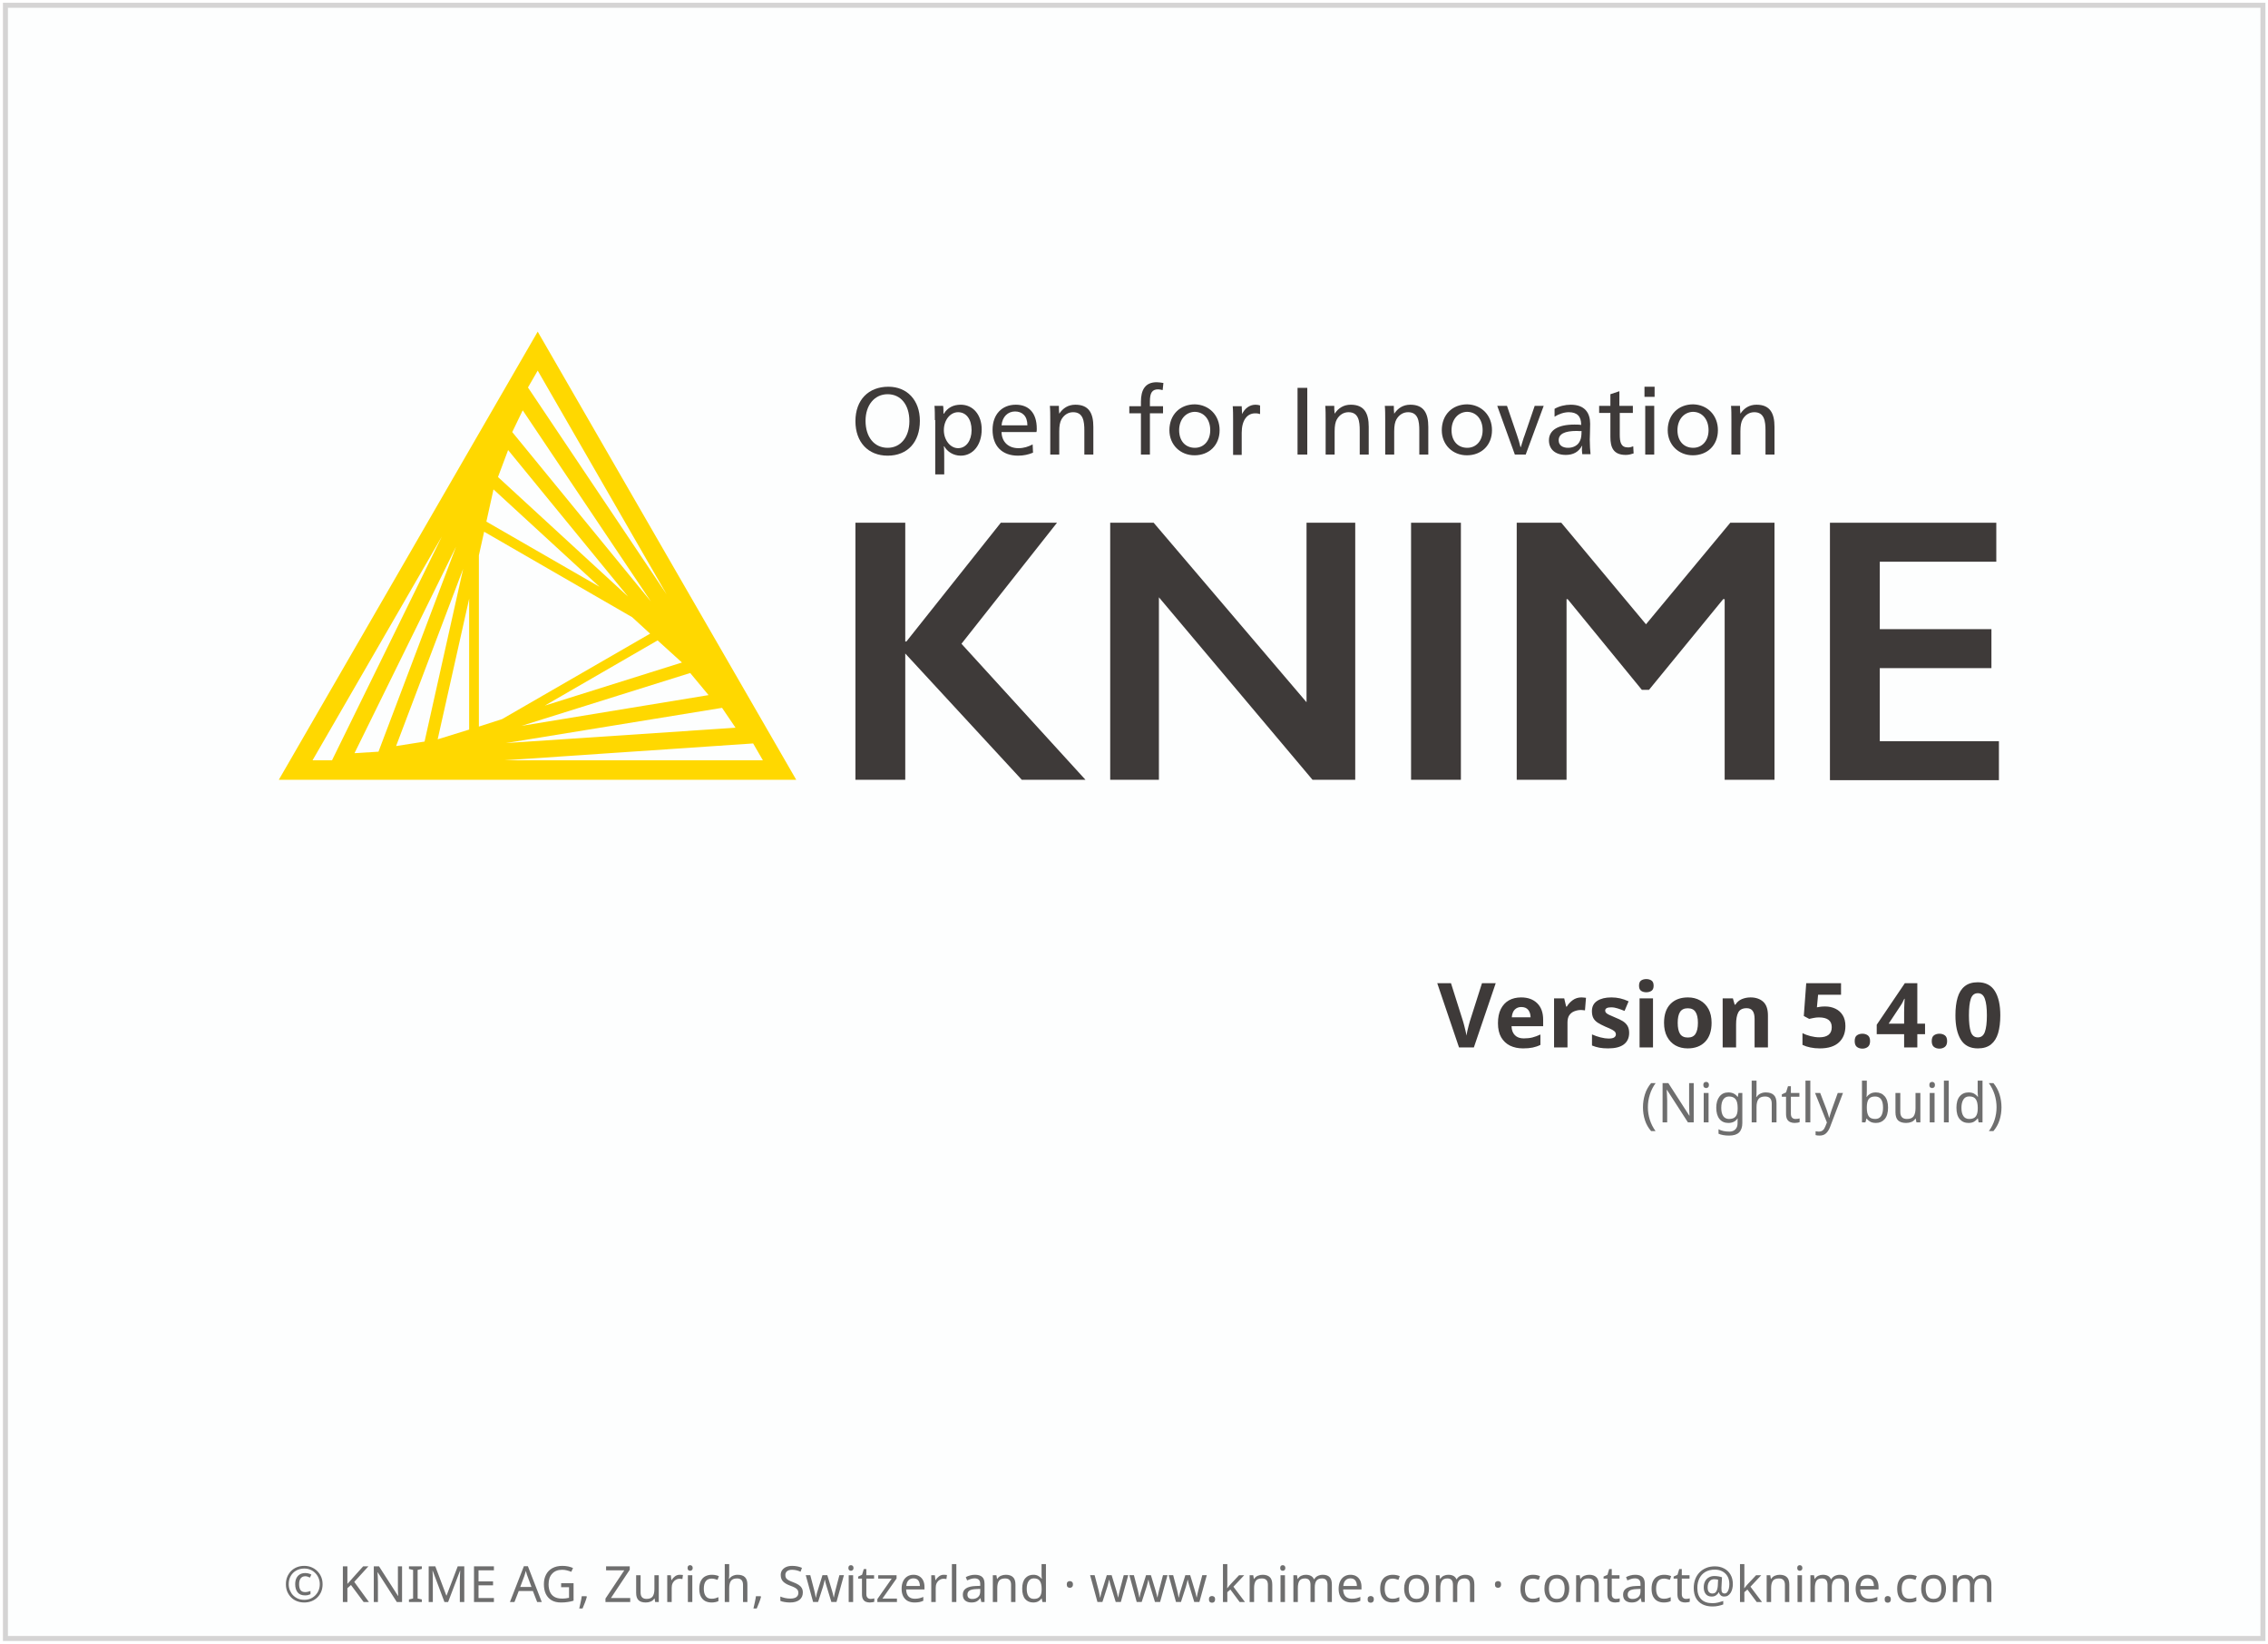
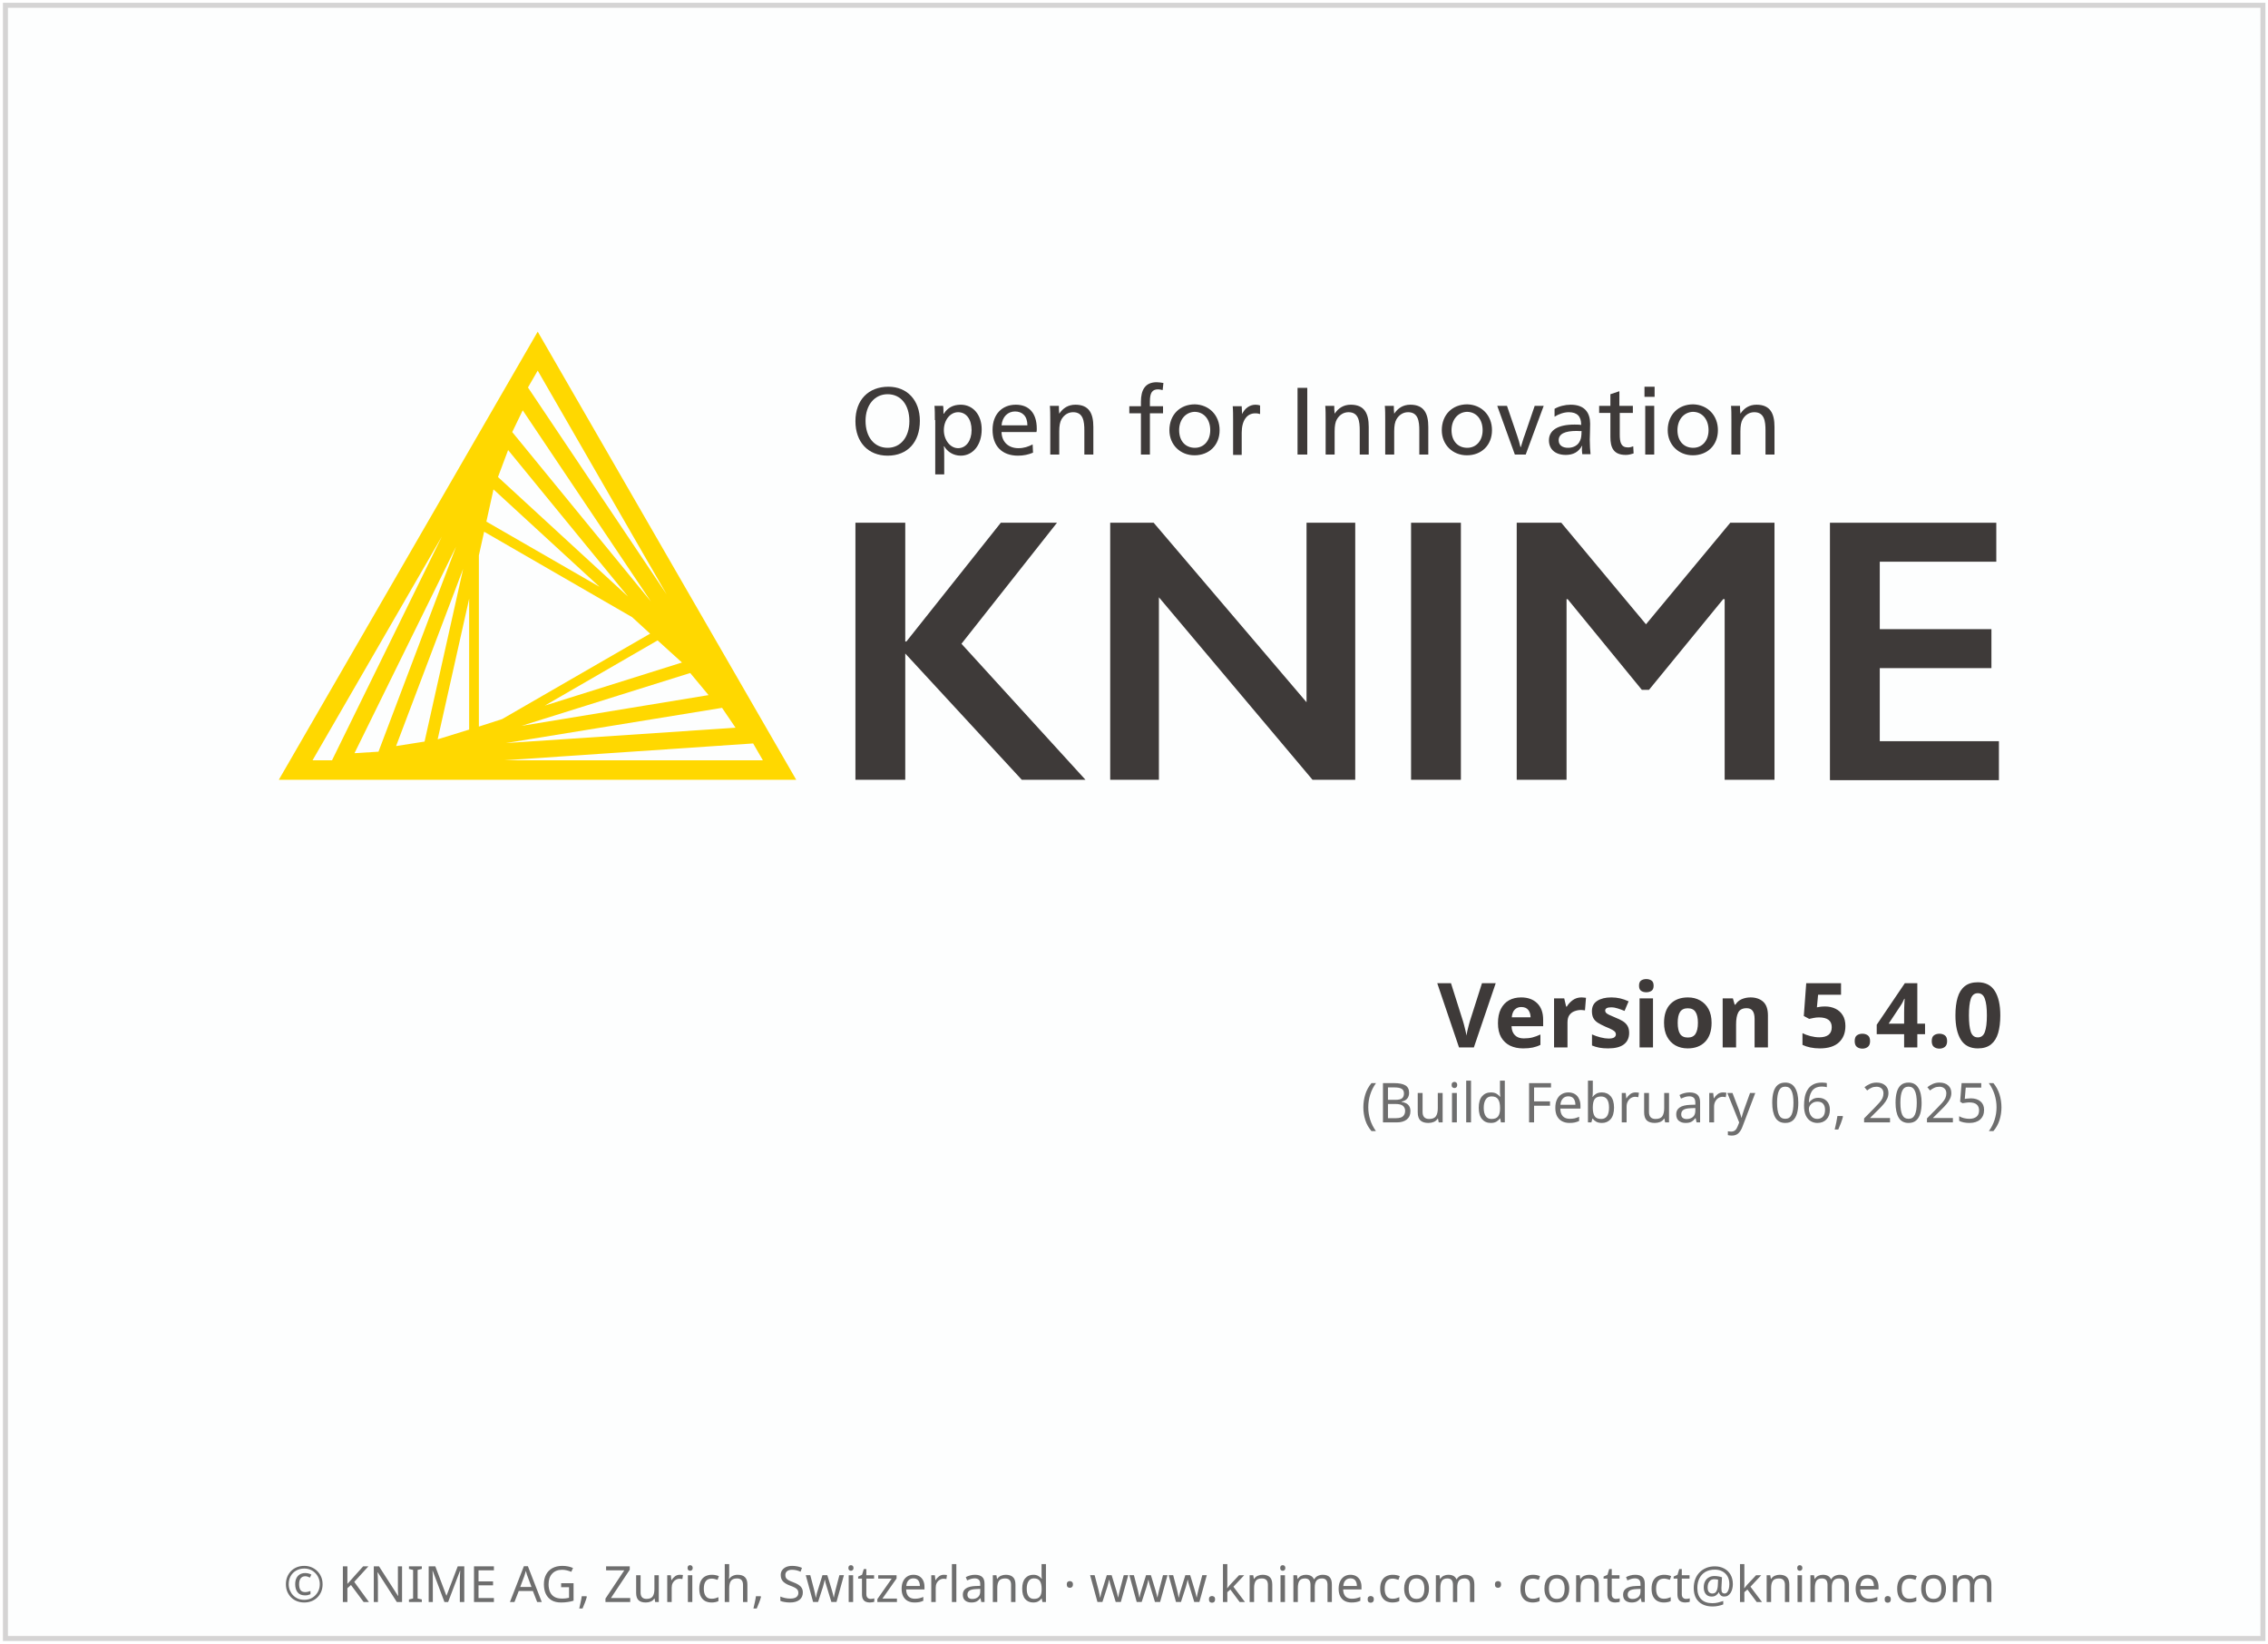
<svg xmlns="http://www.w3.org/2000/svg" height="329" width="454">
  <g transform="translate(1.086609,119.656)">
    <rect height="326.9" style="fill:#FDFEFE;stroke:#D5D4D4;stroke-width:1" width="451.9" x="0" y="-118.6" />
    <text style="text-align:center; font-size:10px;fill:#6E6E6E;font-family:sans-serif;" text-anchor="middle" width="454" x="227" y="201">© KNIME AG, Zurich, Switzerland · www.knime.com · contact@knime.com</text>
    <text id="KNIME-Version" style="font-size:18px;text-align:end;text-anchor:end;fill:#3E3A39;font-family:sans-serif;font-weight:bold" x="400" y="90">
      <tspan style="text-align:end;text-anchor:end">Version 5.4.0</tspan>
    </text>
    <text id="KNIME-Builddate" style="font-size:11px;text-align:end;text-anchor:end;fill:#6E6E6E;font-family:sans-serif" x="400" y="105">
-       <tspan style="text-align:end;text-anchor:end">(Nightly build)</tspan>
+       <tspan style="text-align:end;text-anchor:end">(Build February 06, 2025)</tspan>
    </text>
    <g transform="matrix(0.75,0,0,0.75,38,-70)">
      <path class="yellow" d="m 91.4,22.3 -69.1,119.6 138.1,0 -69,-119.6 z m -15.7,105.4 0,-45.7 1.4,-6.3 39.5,22.8 4.8,4.4 -39.5,22.8 -6.2,2 z m 2,-54.7 1.9,-8.6 28.3,26 L 77.7,73 Z m -4.6,55.5 -8.4,2.6 8.4,-37.5 0,34.9 z m 50.3,-23.8 6.5,5.9 -36.6,11.5 30.1,-17.4 z M 80.8,61.1 83.5,53.9 115.5,93 80.8,61.1 Z m -19.6,70.6 -7.6,1.2 17.9,-47.3 -10.3,46.1 z m 70.9,-18.3 4.9,5.9 -49.9,8.2 45,-14.1 z m -47.5,-64.3 2.8,-5.8 34.2,51 -37,-45.2 z m -35.7,85.3 -6.4,0.4 27.1,-55.1 -20.7,54.7 z m 91.7,-11.7 3.6,5.3 -61.3,4.1 57.7,-9.4 z m -14.8,-30.3 -37,-55.2 2.6,-4.5 34.4,59.7 z M 65.8,77 36.5,136.7 31.3,136.7 65.8,77 Z m 16.7,59.7 66.4,-4.5 2.6,4.5 -69,0 z" />
      <g class="masala">
        <g>
          <path d="m 193.4,46.1 c 0,5.7 -3.3,9.3 -8.6,9.3 -5.2,0 -8.6,-3.6 -8.6,-9.2 0,-5.7 3.5,-9.2 8.8,-9.2 5,0 8.4,3.6 8.4,9.1 z m -14.5,0 c 0,4.3 2.3,7.2 5.9,7.2 3.5,0 5.8,-2.9 5.8,-7.1 0,-4.4 -2.3,-7.2 -5.8,-7.2 -3.5,0 -5.9,2.9 -5.9,7.1 z" />
          <path d="m 197.4,45.9 c 0,-1.4 0,-2.8 -0.1,-3.8 l 2.3,0 c 0.1,0.5 0.1,1.4 0.1,2.1 l 0.1,0 c 1,-1.6 2.5,-2.4 4.5,-2.4 3.3,0 5.6,2.7 5.6,6.6 0,4.1 -2.3,7 -5.6,7 -2,0 -3.6,-1.1 -4.4,-2.5 l -0.1,0 c 0.1,0.5 0.1,2.4 0.1,3.2 l 0,4.3 -2.4,0 0,-14.5 z m 2.4,2.7 c 0,2.6 1.7,4.8 3.8,4.8 2.2,0 3.6,-2.1 3.6,-4.8 0,-2.9 -1.4,-4.8 -3.6,-4.8 -2.1,0 -3.8,2.1 -3.8,4.8 z" />
          <path d="m 215.2,49.2 c 0.1,2.6 1.9,4.2 4.5,4.2 1.5,0 2.6,-0.4 3.8,-1 l 0.1,2.2 c -1.2,0.5 -2.5,0.8 -4,0.8 -4.3,0 -6.8,-2.6 -6.8,-6.9 0,-4.1 2.5,-6.7 6.2,-6.7 3.4,0 5.6,2.1 5.6,6.4 0,0.3 0,0.7 -0.1,0.9 l -9.3,0 z m 6.9,-1.9 c 0,-2.5 -1.4,-3.7 -3.3,-3.7 -1.9,0 -3.4,1.4 -3.6,3.7 l 6.9,0 z" />
          <path d="m 230.6,44.2 c 1,-1.5 2.4,-2.4 4.3,-2.4 3.7,0 4.8,2.4 4.8,5.9 l 0,7.4 -2.4,0 0,-6.4 c 0,-2.5 -0.3,-4.9 -3,-4.9 -1.3,0 -2.4,0.7 -3.1,1.9 -0.4,0.7 -0.6,1.7 -0.6,3.2 l 0,6.2 -2.4,0 0,-9.2 c 0,-1.4 0,-2.8 -0.1,-3.8 l 2.4,0 c 0,0.5 0,1.4 0.1,2.1 l 0,0 z" />
          <path d="m 258.2,37.9 c -0.4,-0.1 -0.9,-0.2 -1.2,-0.2 -1.6,0 -2.2,0.9 -2.2,3.2 l 0,1.3 3.5,0 0,1.9 -3.5,0 0,11 -2.4,0 0,-11 -3.1,0 0,-1.9 3.1,0 0,-1.2 c 0,-3.1 1.1,-5.2 4.2,-5.2 0.6,0 1.1,0.1 1.8,0.2 l -0.2,1.9 z" />
          <path d="m 273.4,48.6 c 0,4 -2.8,6.7 -6.7,6.7 -3.8,0 -6.7,-2.8 -6.7,-6.7 0,-4.1 2.8,-6.9 6.8,-6.9 3.8,0.1 6.6,2.9 6.6,6.9 z m -10.8,0 c 0,2.9 1.7,4.7 4.2,4.7 2.4,0 4.1,-1.9 4.1,-4.7 0,-2.9 -1.7,-4.9 -4.2,-4.9 -2.4,0.1 -4.1,2.1 -4.1,4.9 z" />
          <path d="m 279.4,44.3 c 0.7,-1.5 2,-2.5 3.6,-2.5 0.5,0 0.9,0.1 1.2,0.2 l 0,2.3 c -0.3,-0.1 -0.7,-0.2 -1.3,-0.2 -2.2,0 -3.6,1.9 -3.6,5.2 l 0,5.9 -2.3,0 0,-9.2 c 0,-1.4 0,-2.8 -0.1,-3.8 l 2.4,0 c 0,0.5 0.1,1.4 0.1,2.1 l 0,0 z" />
          <path d="m 296.8,55.1 -2.6,0 0,-17.8 2.6,0 0,17.8 z" />
          <path d="m 304.1,44.2 c 1,-1.5 2.4,-2.4 4.3,-2.4 3.7,0 4.8,2.4 4.8,5.9 l 0,7.4 -2.4,0 0,-6.4 c 0,-2.5 -0.3,-4.9 -3,-4.9 -1.3,0 -2.4,0.7 -3.1,1.9 -0.4,0.7 -0.6,1.7 -0.6,3.2 l 0,6.2 -2.4,0 0,-9.2 c 0,-1.4 0,-2.8 -0.1,-3.8 l 2.4,0 c 0,0.5 0,1.4 0.1,2.1 l 0,0 z" />
          <path d="m 320,44.2 c 1,-1.5 2.4,-2.4 4.3,-2.4 3.7,0 4.8,2.4 4.8,5.9 l 0,7.4 -2.4,0 0,-6.4 c 0,-2.5 -0.3,-4.9 -3,-4.9 -1.3,0 -2.4,0.7 -3.1,1.9 -0.4,0.7 -0.6,1.7 -0.6,3.2 l 0,6.2 -2.4,0 0,-9.2 c 0,-1.4 0,-2.8 -0.1,-3.8 l 2.4,0 c 0,0.5 0,1.4 0.1,2.1 l 0,0 z" />
          <path d="m 346.1,48.6 c 0,4 -2.8,6.7 -6.7,6.7 -3.8,0 -6.7,-2.8 -6.7,-6.7 0,-4.1 2.8,-6.9 6.8,-6.9 3.8,0.1 6.6,2.9 6.6,6.9 z m -10.8,0 c 0,2.9 1.7,4.7 4.2,4.7 2.4,0 4.1,-1.9 4.1,-4.7 0,-2.9 -1.7,-4.9 -4.2,-4.9 -2.4,0.1 -4.1,2.1 -4.1,4.9 z" />
          <path d="m 352.8,50 c 0.3,0.8 0.7,2.2 0.9,3.1 l 0.1,0 c 0.3,-0.9 0.7,-2.4 1,-3.1 l 2.7,-7.9 2.4,0 -4.8,13 -2.9,0 -4.7,-13 2.6,0 2.7,7.9 z" />
          <path d="m 362.8,42.9 c 1.2,-0.7 2.8,-1.1 4.3,-1.1 3.8,0 5.2,2.2 5.2,5.1 0,1.7 -0.1,3.7 -0.1,4.2 0,1.4 0.1,3 0.2,3.9 l -2.2,0 c 0,-0.2 -0.1,-0.7 -0.1,-1.1 0,-0.3 0,-0.8 0.1,-1.1 l -0.1,0 c -0.9,1.6 -2.3,2.4 -4.3,2.4 -2.8,0 -4.5,-1.5 -4.5,-3.9 0,-2.7 2.4,-4.2 6.8,-4.2 0.5,0 1.3,0 1.8,0.1 l 0,-0.1 c 0,-2.2 -1.1,-3.3 -3.3,-3.3 -1.3,0 -2.7,0.5 -3.8,1.2 l 0,-2.1 z m 5.9,5.9 c -3.2,0 -4.8,0.8 -4.8,2.5 0,1.3 1,2 2.5,2 1.5,0 2.7,-0.7 3.2,-1.9 0.3,-0.6 0.4,-1.4 0.4,-2.6 -0.2,0.1 -0.7,0 -1.3,0 z" />
          <path d="m 380.2,42.1 3.5,0 0,1.9 -3.5,0 0,5.7 c 0,2.1 0.3,3.5 2.2,3.5 0.5,0 0.9,-0.1 1.4,-0.3 l 0.1,1.9 c -0.6,0.2 -1.3,0.4 -2.1,0.4 -3.3,0 -4.1,-2 -4.1,-4.8 l 0,-6.4 -3,0 0,-1.9 3,0 0,-3.1 2.4,-0.8 0,3.9 z" />
          <path d="m 389.5,39.7 -2.7,0 0,-2.7 2.7,0 0,2.7 z m -0.1,15.4 -2.4,0 0,-13 2.4,0 0,13 z" />
          <path d="m 406.4,48.6 c 0,4 -2.8,6.7 -6.7,6.7 -3.8,0 -6.7,-2.8 -6.7,-6.7 0,-4.1 2.8,-6.9 6.8,-6.9 3.8,0.1 6.6,2.9 6.6,6.9 z m -10.8,0 c 0,2.9 1.7,4.7 4.2,4.7 2.4,0 4.1,-1.9 4.1,-4.7 0,-2.9 -1.7,-4.9 -4.2,-4.9 -2.4,0.1 -4.1,2.1 -4.1,4.9 z" />
          <path d="m 412.4,44.2 c 1,-1.5 2.4,-2.4 4.3,-2.4 3.7,0 4.8,2.4 4.8,5.9 l 0,7.4 -2.4,0 0,-6.4 c 0,-2.5 -0.3,-4.9 -3,-4.9 -1.3,0 -2.4,0.7 -3.1,1.9 -0.4,0.7 -0.6,1.7 -0.6,3.2 l 0,6.2 -2.4,0 0,-9.2 c 0,-1.4 0,-2.8 -0.1,-3.8 l 2.4,0 c 0,0.5 0,1.4 0.1,2.1 l 0,0 z" />
        </g>
        <g>
          <path d="m 189.5,73.3 0,31.7 0.3,0 25.2,-31.7 15,0 -25.5,32.3 33.1,36.3 -17,0 -31.1,-33.7 0,33.7 -13.3,0 0,-68.6 13.3,0 z" />
          <path d="m 255.8,73.3 40.8,47.9 0,-47.9 13,0 0,68.6 -11.4,0 -41,-48.7 0,48.7 -13,0 0,-68.6 11.6,0 z" />
          <path d="m 337.8,73.3 0,68.6 -13.3,0 0,-68.6 13.3,0 z" />
          <path d="m 364.6,73.3 22.6,27.1 22.5,-27.1 11.8,0 0,68.6 -13.3,0 0,-48.2 -0.4,0 -19.8,24.2 -1.9,0 -19.8,-24.2 -0.3,0 0,48.2 -13.3,0 0,-68.6 11.9,0 z" />
          <path d="m 480.7,73.3 0,10.4 -31.1,0 0,18 29.8,0 0,10.4 -29.8,0 0,19.5 31.8,0 0,10.4 -45.1,0 0,-68.7 44.4,0 z" />
        </g>
      </g>
    </g>
  </g>
  <style type="text/css">
	.yellow {
		fill:#FFD800;
	}
	.masala {
		fill:#3E3A39;
	}
</style>
</svg>
